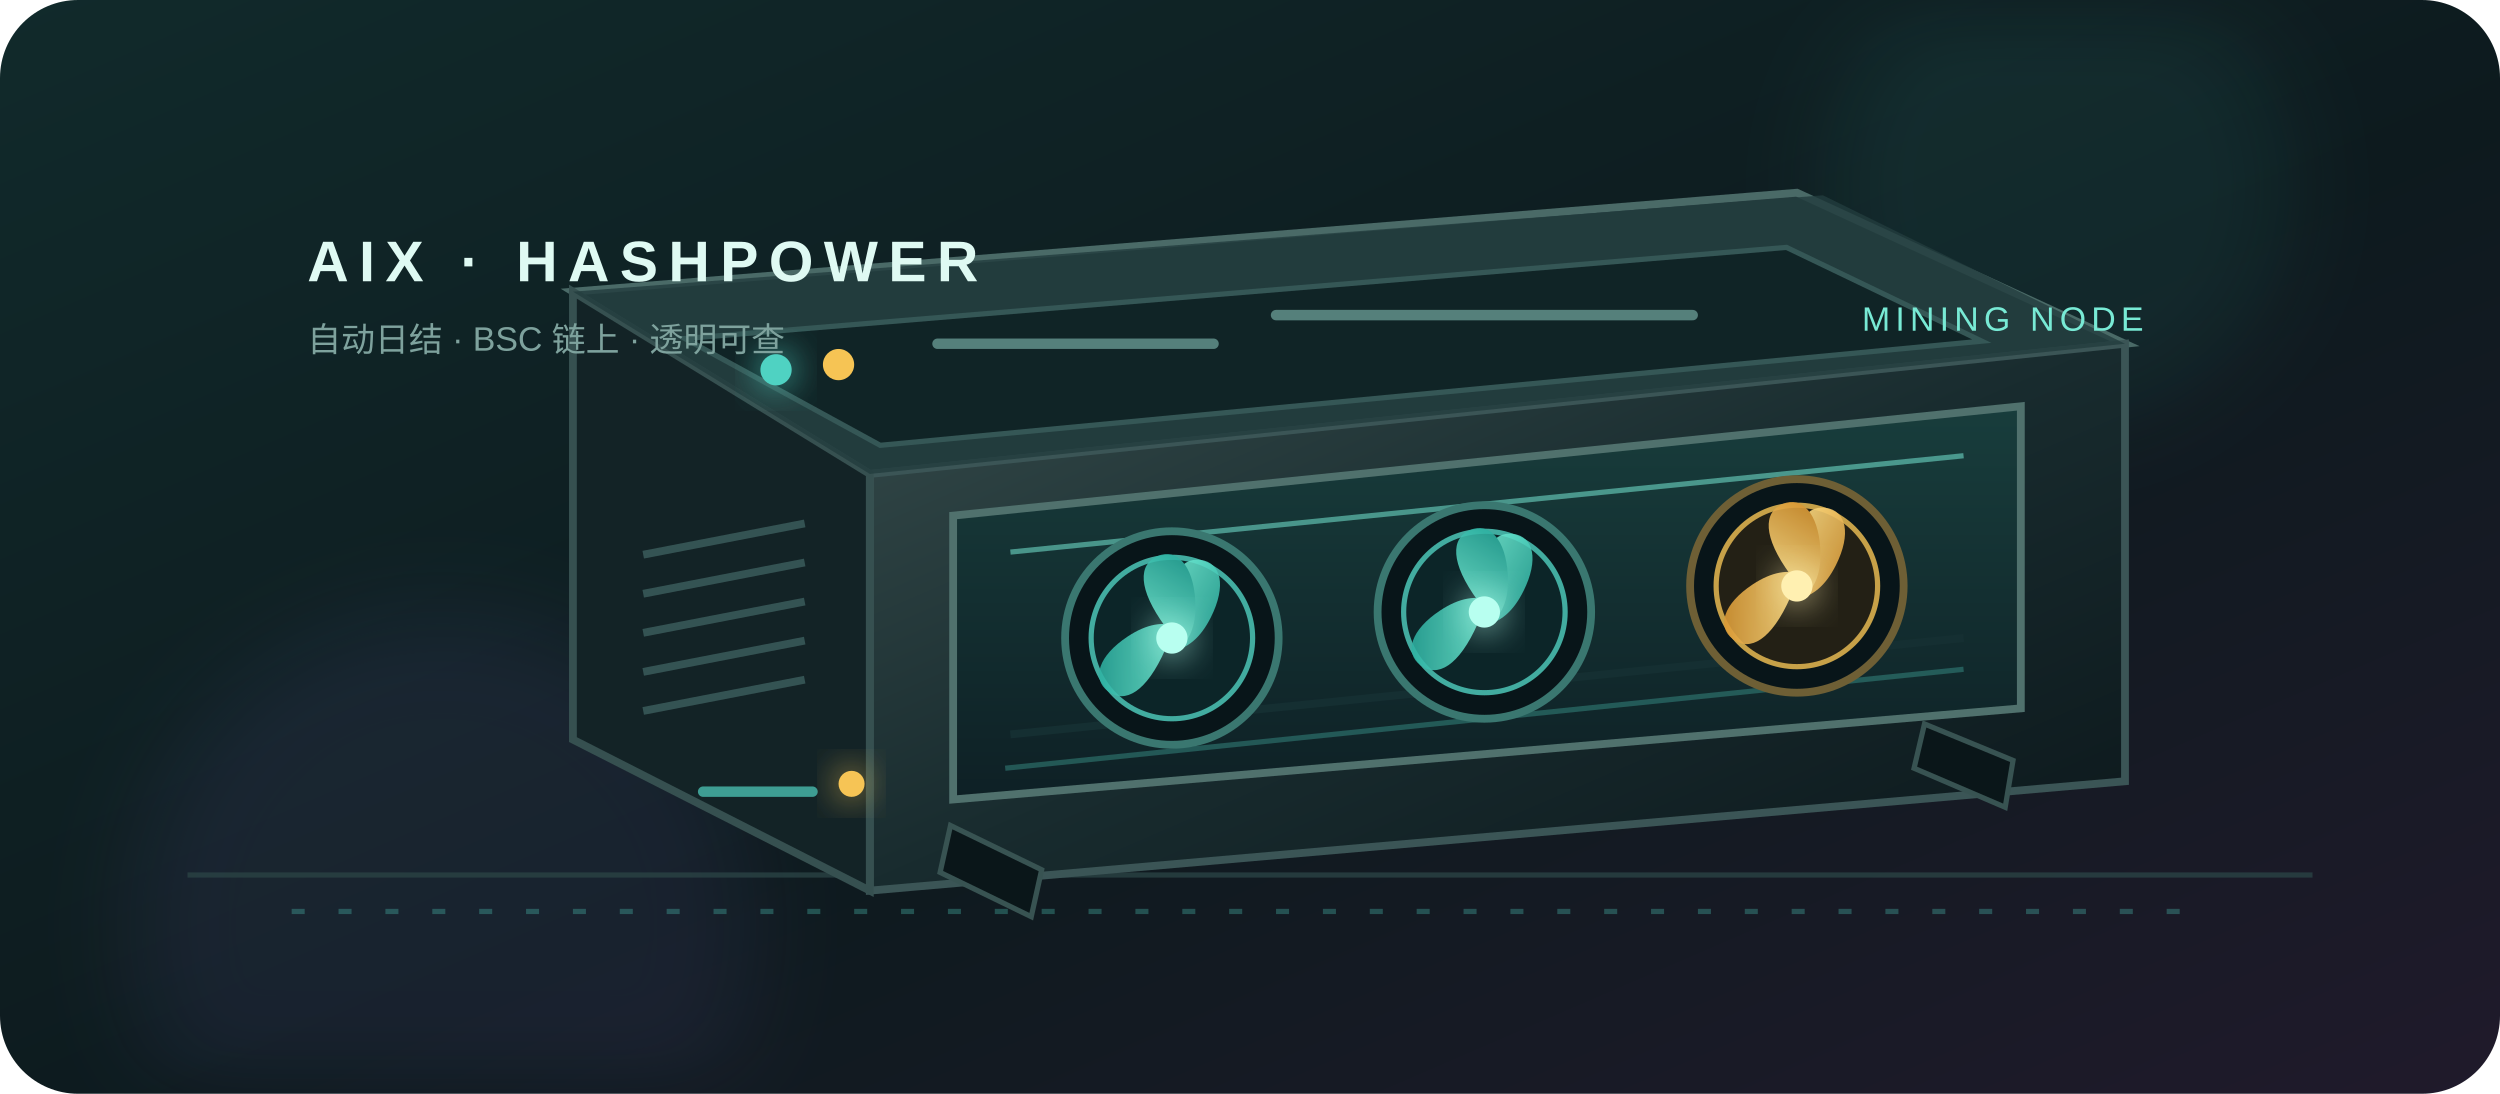
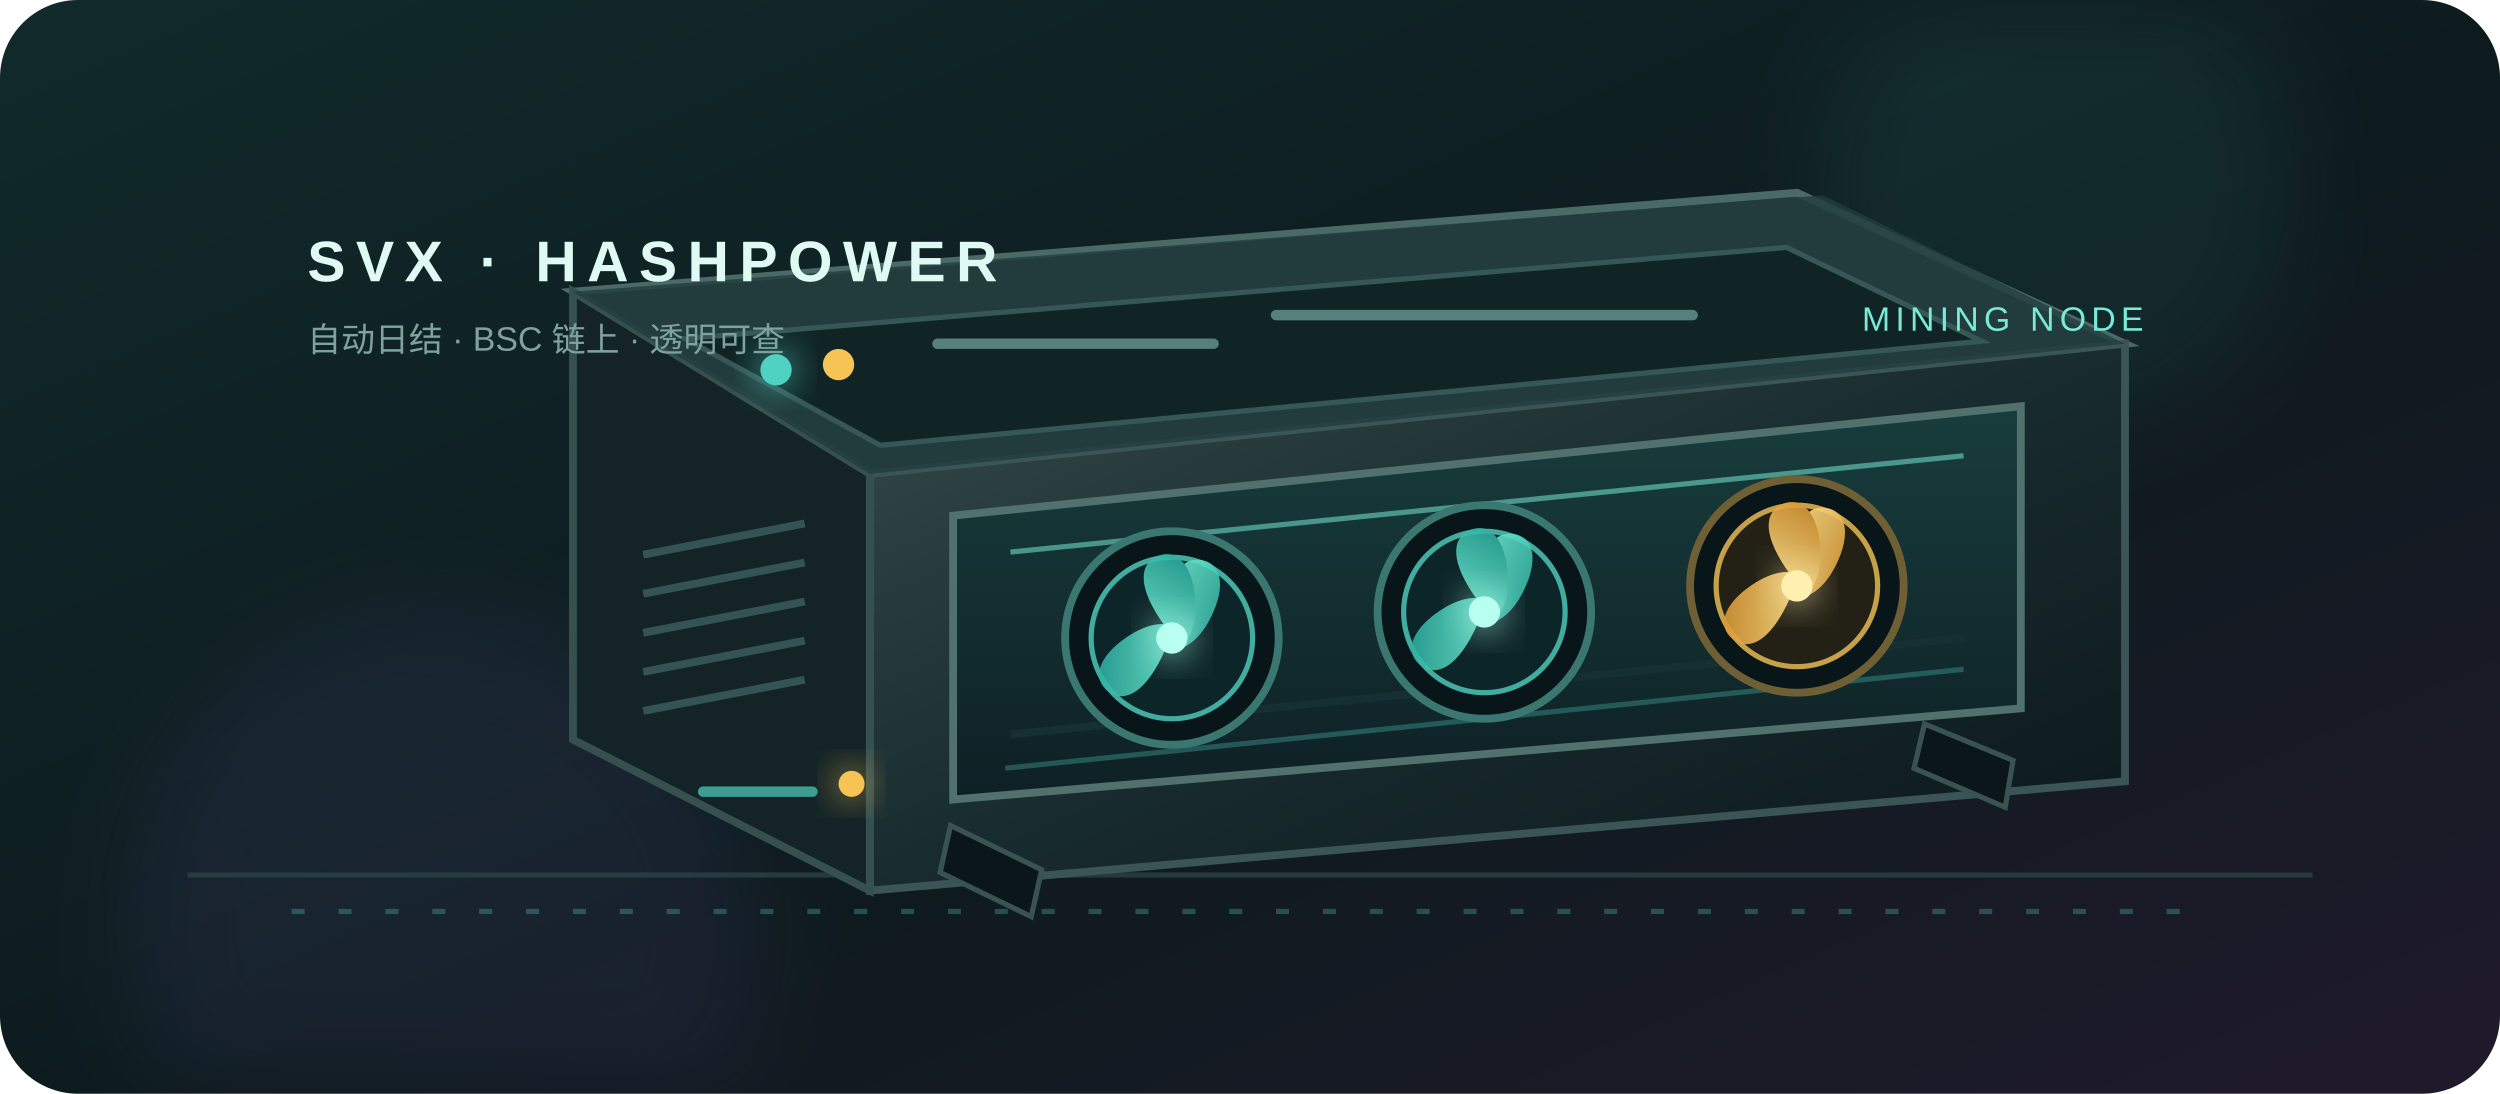
<svg xmlns="http://www.w3.org/2000/svg" viewBox="0 0 960 420" role="img" aria-labelledby="title desc">
  <defs>
    <linearGradient id="bg" x1="0" y1="0" x2="1" y2="1">
      <stop offset="0" stop-color="#112a2b" />
      <stop offset=".55" stop-color="#0d1a1e" />
      <stop offset="1" stop-color="#201a2b" />
    </linearGradient>
    <linearGradient id="metal" x1="0" y1="0" x2="1" y2="1">
      <stop offset="0" stop-color="#354a4a" />
      <stop offset=".5" stop-color="#182b2e" />
      <stop offset="1" stop-color="#0c171b" />
    </linearGradient>
    <linearGradient id="front" x1="0" y1="0" x2="0" y2="1">
      <stop offset="0" stop-color="#183d3c" />
      <stop offset="1" stop-color="#0e2025" />
    </linearGradient>
    <linearGradient id="teal" x1="0" y1="0" x2="1" y2="1">
      <stop offset="0" stop-color="#75f1d8" />
      <stop offset="1" stop-color="#25aa9c" />
    </linearGradient>
    <linearGradient id="gold" x1="0" y1="0" x2="1" y2="1">
      <stop offset="0" stop-color="#ffe18a" />
      <stop offset="1" stop-color="#d5912c" />
    </linearGradient>
    <filter id="glow" x="-80%" y="-80%" width="260%" height="260%">
      <feGaussianBlur stdDeviation="7" result="blur" />
      <feMerge>
        <feMergeNode in="blur" />
        <feMergeNode in="SourceGraphic" />
      </feMerge>
    </filter>
    <filter id="soft" x="-30%" y="-30%" width="160%" height="160%">
      <feGaussianBlur stdDeviation="18" />
    </filter>
  </defs>
  <rect width="960" height="420" rx="30" fill="url(#bg)" />
  <circle cx="790" cy="72" r="90" fill="#50d2c2" opacity=".08" filter="url(#soft)" />
  <circle cx="170" cy="355" r="120" fill="#9f7aea" opacity=".08" filter="url(#soft)" />
  <path d="M72 336H888" stroke="#294243" stroke-width="2" opacity=".8" />
  <path d="M112 350H848" stroke="#50d2c2" stroke-width="2" stroke-dasharray="5 13" opacity=".3" />
  <path d="M220 112 690 74l126 58-482 50z" fill="#233b3d" stroke="#4a6a67" stroke-width="3" />
  <path d="M334 182 816 132v168l-482 42z" fill="url(#metal)" stroke="#3b5556" stroke-width="3" />
  <path d="m220 112 114 70v160l-114-58z" fill="#132326" stroke="#365050" stroke-width="3" />
  <path d="m334 182 482-50-116-57-480 37z" fill="#223c3d" opacity=".8" />
  <path d="m366 198 410-42v116l-410 35z" fill="url(#front)" stroke="#50716d" stroke-width="3" />
  <path d="m388 212 366-37" stroke="#74e6d1" stroke-width="2" opacity=".55" />
  <path d="m388 282 366-37" stroke="#152f32" stroke-width="3" />
  <path d="m386 295 368-38" stroke="#50d2c2" stroke-width="2" opacity=".3" />
  <g transform="translate(450 245)">
    <circle r="41" fill="#081519" stroke="#3a7770" stroke-width="3" />
    <circle r="31" fill="#0d292c" stroke="#50d2c2" stroke-width="2" opacity=".8" />
    <g fill="url(#teal)" opacity=".86">
      <path d="M0-5c-2-18 3-26 11-25 8 1 10 10 4 22-4 8-9 12-15 13z" />
      <path d="M5 0c18-2 26 3 25 11-1 8-10 10-22 4C0 11-4 6-5 0z" transform="rotate(120)" />
      <path d="M5 0c18-2 26 3 25 11-1 8-10 10-22 4C0 11-4 6-5 0z" transform="rotate(240)" />
    </g>
    <circle r="6" fill="#b8fff0" filter="url(#glow)" />
  </g>
  <g transform="translate(570 235)">
    <circle r="41" fill="#081519" stroke="#3a7770" stroke-width="3" />
    <circle r="31" fill="#0d292c" stroke="#50d2c2" stroke-width="2" opacity=".8" />
    <g fill="url(#teal)" opacity=".86">
      <path d="M0-5c-2-18 3-26 11-25 8 1 10 10 4 22-4 8-9 12-15 13z" />
      <path d="M5 0c18-2 26 3 25 11-1 8-10 10-22 4C0 11-4 6-5 0z" transform="rotate(120)" />
      <path d="M5 0c18-2 26 3 25 11-1 8-10 10-22 4C0 11-4 6-5 0z" transform="rotate(240)" />
    </g>
    <circle r="6" fill="#b8fff0" filter="url(#glow)" />
  </g>
  <g transform="translate(690 225)">
    <circle r="41" fill="#081519" stroke="#6e5f35" stroke-width="3" />
    <circle r="31" fill="#292314" stroke="#f6c454" stroke-width="2" opacity=".8" />
    <g fill="url(#gold)" opacity=".9">
      <path d="M0-5c-2-18 3-26 11-25 8 1 10 10 4 22-4 8-9 12-15 13z" />
      <path d="M5 0c18-2 26 3 25 11-1 8-10 10-22 4C0 11-4 6-5 0z" transform="rotate(120)" />
      <path d="M5 0c18-2 26 3 25 11-1 8-10 10-22 4C0 11-4 6-5 0z" transform="rotate(240)" />
    </g>
    <circle r="6" fill="#fff0b1" filter="url(#glow)" />
  </g>
  <path d="m263 130 423-35 75 36-423 40z" fill="#102426" stroke="#355756" stroke-width="2" />
  <circle cx="298" cy="142" r="6" fill="#50d2c2" filter="url(#glow)" />
  <circle cx="322" cy="140" r="6" fill="#f6c454" />
  <path d="M360 132h106M490 121h160" stroke="#9adbd0" stroke-width="4" stroke-linecap="round" opacity=".5" />
  <text x="715" y="127" fill="#78ead5" font-family="Arial,sans-serif" font-size="13" letter-spacing="2">MINING NODE</text>
-   <text x="118" y="108" fill="#dffaf3" font-family="Arial,sans-serif" font-size="22" font-weight="700" letter-spacing="4">AIX  ·  HASHPOWER</text>
+   <text x="118" y="108" fill="#dffaf3" font-family="Arial,sans-serif" font-size="22" font-weight="700" letter-spacing="4">SVX  ·  HASHPOWER</text>
  <text x="118" y="135" fill="#7ea29d" font-family="Arial,sans-serif" font-size="13">自动日结 · BSC 链上 · 透明可查</text>
  <g stroke="#3f6362" stroke-width="3" opacity=".75">
    <path d="M247 213 309 201" />
    <path d="M247 228 309 216" />
    <path d="M247 243 309 231" />
    <path d="M247 258 309 246" />
    <path d="M247 273 309 261" />
  </g>
  <path d="M270 304h42" stroke="#50d2c2" stroke-width="4" stroke-linecap="round" opacity=".7" />
  <circle cx="327" cy="301" r="5" fill="#f6c454" filter="url(#glow)" />
  <path d="m365 317 35 17-4 18-35-17zM739 278l34 14-3 18-35-15z" fill="#0a1619" stroke="#385352" stroke-width="2" />
</svg>
